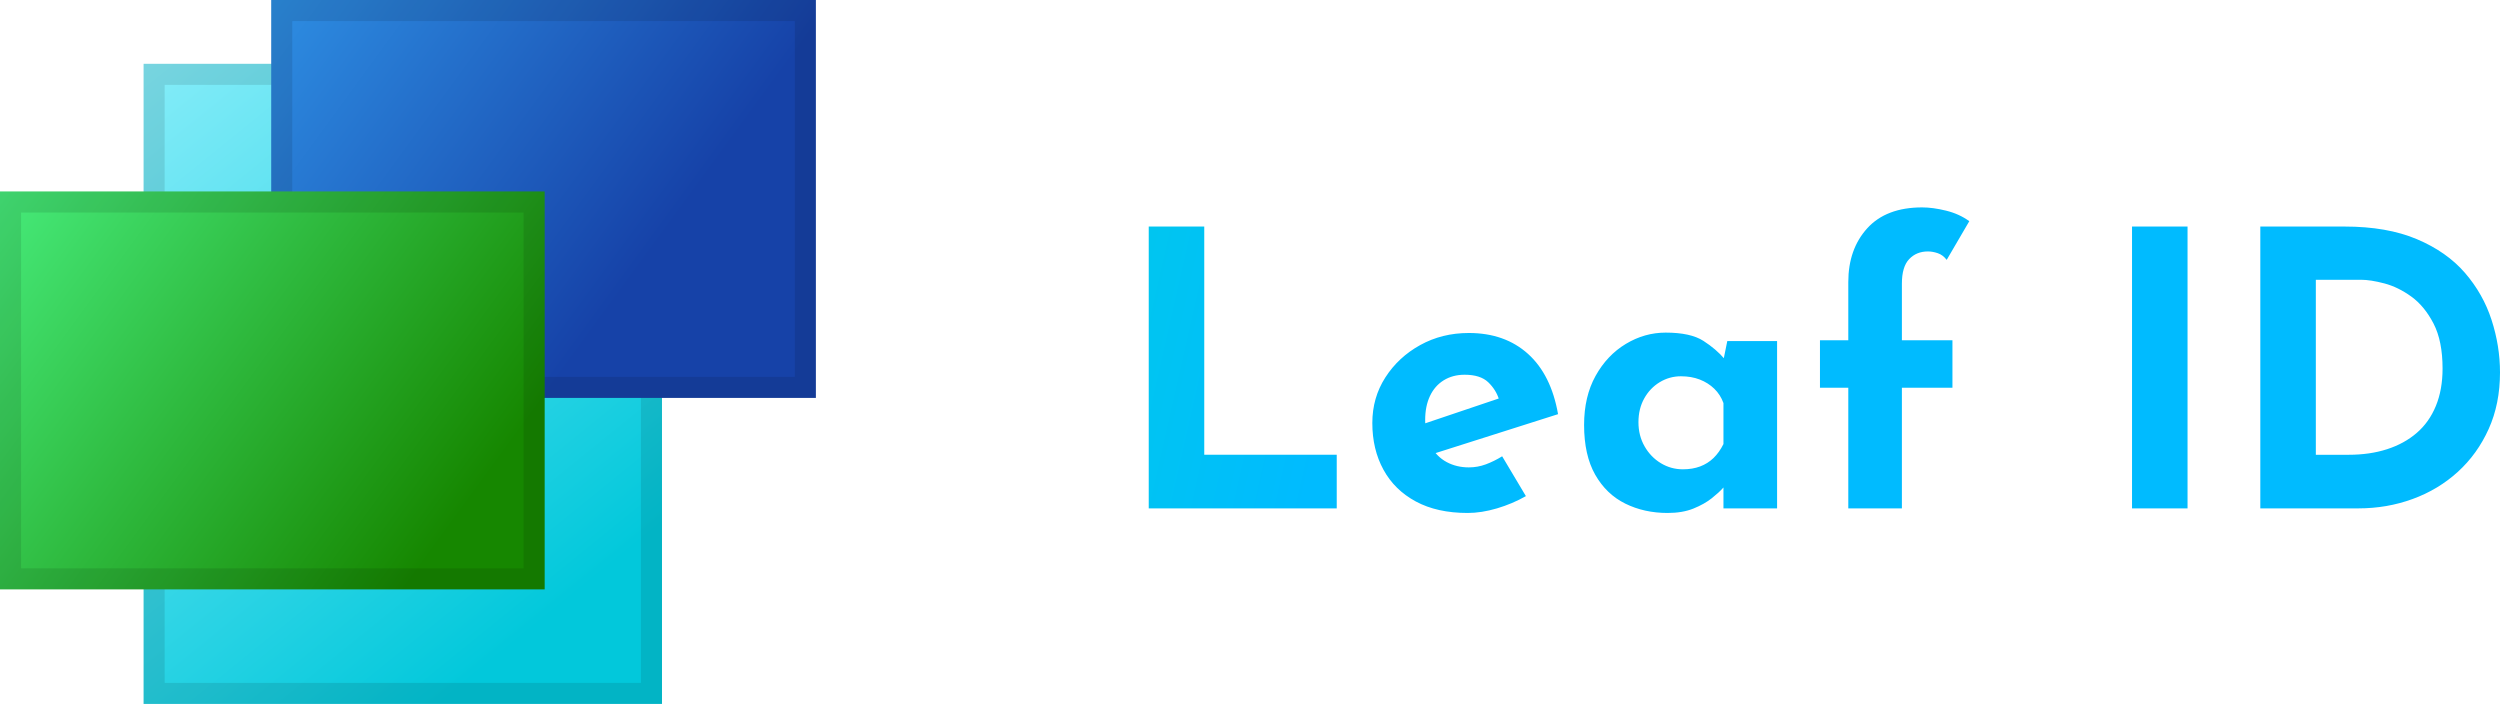
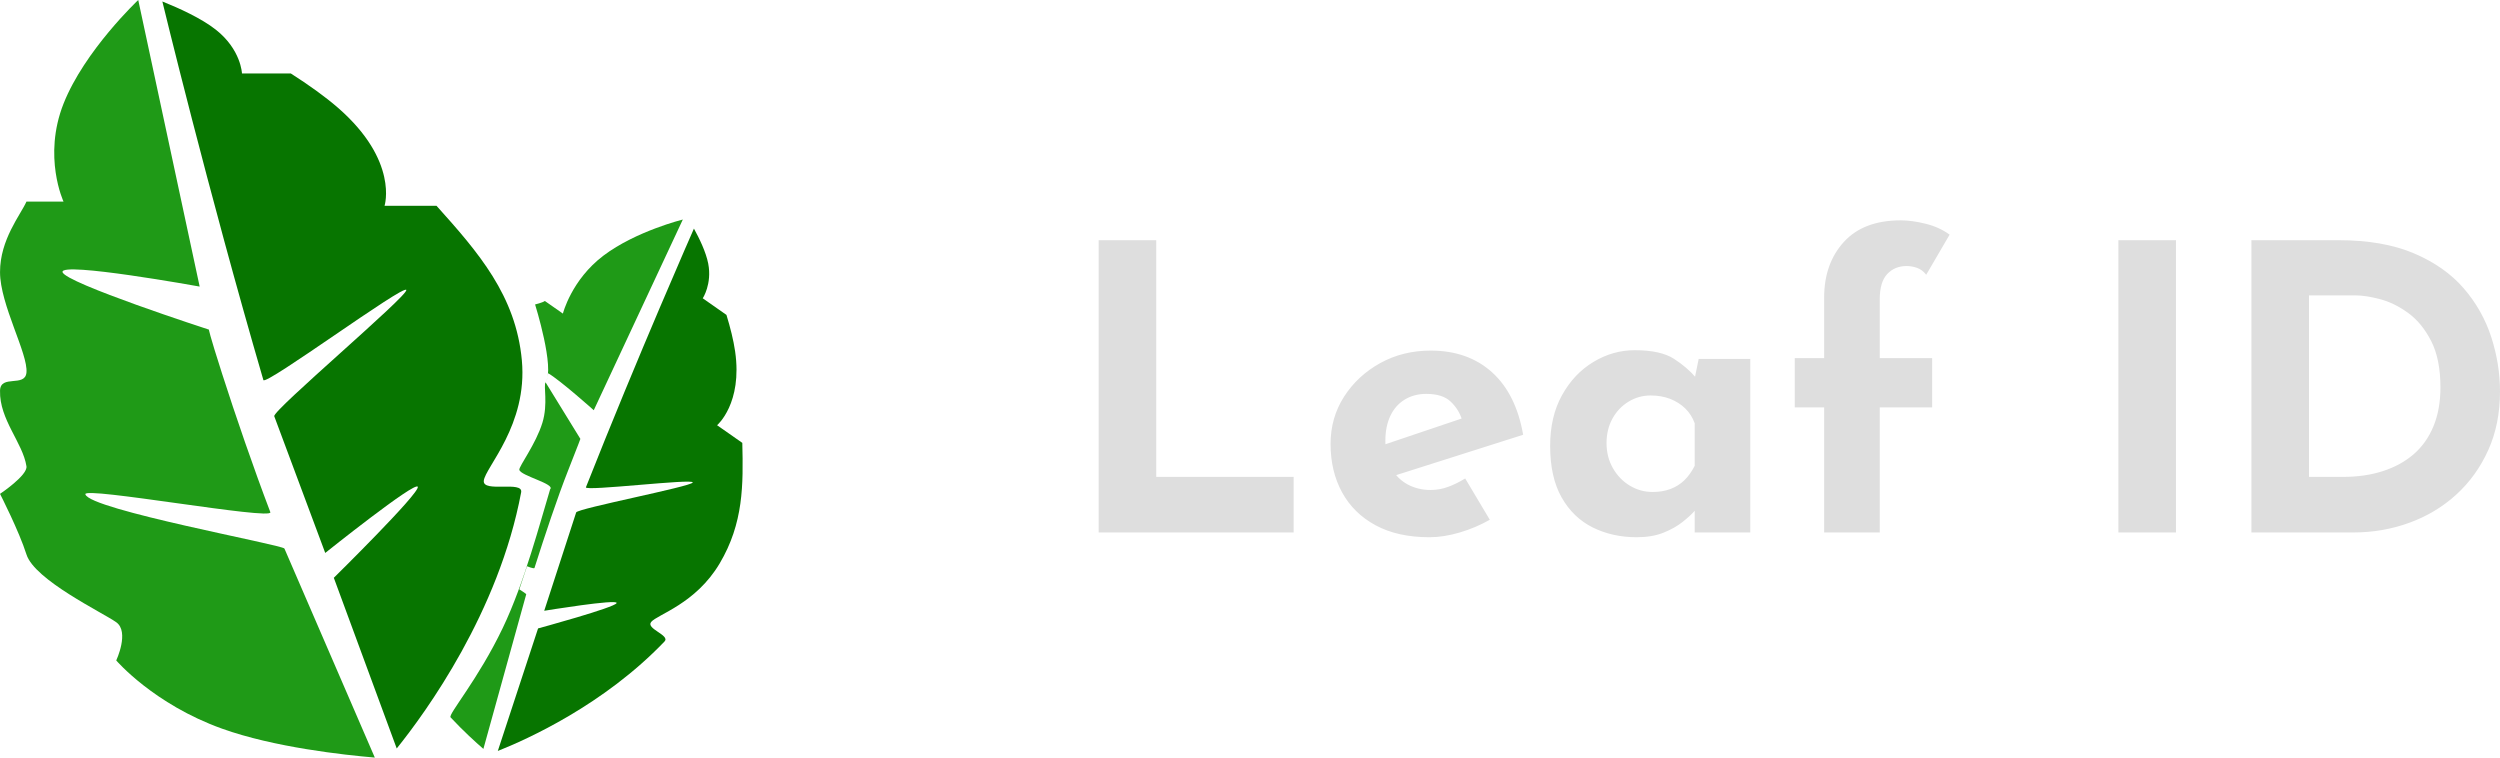
- <svg xmlns="http://www.w3.org/2000/svg" xmlns:xlink="http://www.w3.org/1999/xlink" width="118.696px" height="33.421px" viewBox="0 0 118.696 33.421" version="1.1">
-   <defs>
-     <linearGradient gradientUnits="userSpaceOnUse" x1="0" y1="0" x2="64.157" y2="14.508" id="gradient_1">
-       <stop offset="0%" stop-color="#00FF9D" />
-       <stop offset="100%" stop-color="#00BBFF" />
-     </linearGradient>
-     <linearGradient gradientUnits="userSpaceOnUse" x1="0" y1="0" x2="24.612" y2="30.391" id="gradient_2">
-       <stop offset="0%" stop-color="#A0F4FF" />
-       <stop offset="100%" stop-color="#02C8DB" />
-     </linearGradient>
-     <linearGradient gradientUnits="userSpaceOnUse" x1="0" y1="0" x2="25.859" y2="18.892" id="gradient_3">
-       <stop offset="0%" stop-color="#39B3FF" />
-       <stop offset="100%" stop-color="#1642A8" />
-     </linearGradient>
-     <linearGradient gradientUnits="userSpaceOnUse" x1="0" y1="0" x2="25.859" y2="18.892" id="gradient_4">
-       <stop offset="0%" stop-color="#50FF93" />
-       <stop offset="100%" stop-color="#168700" />
-     </linearGradient>
-     <path d="M6.818 3.03L31.43 3.03L31.43 33.421L6.818 33.421L6.818 3.03Z" id="path_1" />
-     <path d="M12.877 0L38.736 0L38.736 18.892L12.877 18.892L12.877 0Z" id="path_2" />
-     <path d="M0 9.09L25.859 9.09L25.859 27.982L0 27.982L0 9.09Z" id="path_3" />
-     <clipPath id="clip_1">
-       <use xlink:href="#path_1" />
-     </clipPath>
-     <clipPath id="clip_2">
-       <use xlink:href="#path_2" />
-     </clipPath>
-     <clipPath id="clip_3">
-       <use xlink:href="#path_3" />
-     </clipPath>
-   </defs>
-   <g id="Group-18">
-     <path d="M107.316 24.137L107.316 10.756L111.315 10.756C112.661 10.756 113.806 10.956 114.751 11.356C115.697 11.756 116.457 12.29 117.033 12.956C117.608 13.623 118.03 14.368 118.296 15.192C118.563 16.016 118.696 16.847 118.696 17.683C118.696 18.677 118.517 19.57 118.16 20.364C117.802 21.158 117.315 21.837 116.696 22.401C116.078 22.964 115.363 23.394 114.551 23.691C113.739 23.988 112.879 24.137 111.97 24.137L107.316 24.137ZM109.952 21.592L111.515 21.592C112.182 21.592 112.788 21.504 113.333 21.328C113.878 21.152 114.348 20.895 114.742 20.555C115.136 20.216 115.439 19.789 115.651 19.274C115.863 18.759 115.969 18.168 115.969 17.501C115.969 16.628 115.827 15.916 115.542 15.365C115.257 14.814 114.906 14.386 114.488 14.083C114.069 13.78 113.642 13.571 113.206 13.456C112.77 13.341 112.4 13.283 112.097 13.283L109.952 13.283L109.952 21.592ZM101.225 10.756L103.861 10.756L103.861 24.137L101.225 24.137L101.225 10.756ZM87.754 24.137L87.754 18.41L86.409 18.41L86.409 16.156L87.754 16.156L87.754 13.393C87.754 12.35 88.054 11.499 88.654 10.838C89.254 10.178 90.123 9.847 91.263 9.847C91.602 9.847 91.981 9.899 92.399 10.002C92.817 10.105 93.184 10.272 93.499 10.502L92.426 12.338C92.305 12.181 92.163 12.074 91.999 12.02C91.835 11.965 91.681 11.938 91.535 11.938C91.172 11.938 90.875 12.059 90.645 12.302C90.414 12.544 90.299 12.932 90.299 13.465L90.299 16.156L92.699 16.156L92.699 18.41L90.299 18.41L90.299 24.137L87.754 24.137ZM79.173 24.355C78.434 24.355 77.764 24.206 77.164 23.91C76.564 23.613 76.089 23.155 75.737 22.537C75.386 21.919 75.21 21.131 75.21 20.174C75.21 19.277 75.392 18.501 75.755 17.847C76.119 17.192 76.598 16.686 77.192 16.328C77.785 15.971 78.416 15.792 79.082 15.792C79.87 15.792 80.467 15.922 80.873 16.183C81.279 16.444 81.615 16.732 81.882 17.047L81.773 17.356L82.009 16.192L84.373 16.192L84.373 24.137L81.827 24.137L81.827 22.41L82.027 22.955C82.003 22.955 81.93 23.025 81.809 23.164C81.688 23.303 81.509 23.467 81.273 23.655C81.037 23.843 80.746 24.006 80.4 24.146C80.055 24.285 79.646 24.355 79.173 24.355L79.173 24.355ZM79.9 22.282C80.203 22.282 80.476 22.237 80.719 22.146C80.961 22.055 81.173 21.922 81.355 21.746C81.537 21.57 81.694 21.349 81.827 21.083L81.827 19.137C81.731 18.871 81.585 18.643 81.391 18.456C81.197 18.268 80.967 18.122 80.7 18.019C80.434 17.916 80.137 17.865 79.809 17.865C79.446 17.865 79.109 17.959 78.8 18.146C78.491 18.334 78.246 18.592 78.064 18.919C77.882 19.246 77.791 19.622 77.791 20.046C77.791 20.471 77.888 20.852 78.082 21.192C78.276 21.531 78.534 21.798 78.855 21.992C79.176 22.186 79.525 22.282 79.9 22.282L79.9 22.282ZM69.683 24.355C68.714 24.355 67.893 24.173 67.22 23.809C66.547 23.446 66.035 22.943 65.684 22.3C65.332 21.658 65.156 20.919 65.156 20.083C65.156 19.283 65.362 18.561 65.775 17.919C66.187 17.277 66.738 16.765 67.429 16.383C68.12 16.001 68.889 15.81 69.738 15.81C70.877 15.81 71.813 16.141 72.547 16.801C73.28 17.462 73.755 18.416 73.974 19.664L67.793 21.628L67.229 20.246L71.701 18.737L71.174 18.974C71.077 18.659 70.904 18.383 70.656 18.146C70.407 17.91 70.035 17.792 69.538 17.792C69.162 17.792 68.832 17.88 68.547 18.055C68.262 18.231 68.044 18.48 67.893 18.801C67.741 19.122 67.665 19.501 67.665 19.937C67.665 20.434 67.756 20.849 67.938 21.182C68.12 21.516 68.368 21.767 68.683 21.937C68.999 22.107 69.35 22.191 69.738 22.191C70.017 22.191 70.286 22.143 70.547 22.046C70.807 21.949 71.065 21.822 71.32 21.664L72.447 23.555C72.022 23.797 71.565 23.991 71.074 24.137C70.583 24.282 70.12 24.355 69.683 24.355L69.683 24.355ZM54.54 10.756L57.176 10.756L57.176 21.591L63.466 21.591L63.466 24.137L54.54 24.137L54.54 10.756Z" id="Leaf-ID-Copy" fill="url(#gradient_1)" stroke="none" />
-     <g id="Rectangle-4-Copy">
-       <use stroke="none" fill="url(#gradient_2)" xlink:href="#path_1" fill-rule="evenodd" />
-       <g clip-path="url(#clip_1)">
-         <use xlink:href="#path_1" fill="none" stroke="#000000" stroke-opacity="0.102" stroke-width="2" />
-       </g>
-     </g>
-     <g id="Rectangle-5-Copy-2">
-       <use stroke="none" fill="url(#gradient_3)" xlink:href="#path_2" fill-rule="evenodd" />
-       <g clip-path="url(#clip_2)">
-         <use xlink:href="#path_2" fill="none" stroke="#000000" stroke-opacity="0.102" stroke-width="2" />
-       </g>
-     </g>
-     <g id="Rectangle-5-Copy-3">
-       <use stroke="none" fill="url(#gradient_4)" xlink:href="#path_3" fill-rule="evenodd" />
-       <g clip-path="url(#clip_3)">
-         <use xlink:href="#path_3" fill="none" stroke="#000000" stroke-opacity="0.102" stroke-width="2" />
-       </g>
-     </g>
+ <svg xmlns="http://www.w3.org/2000/svg" width="114.457px" height="34.684px" viewBox="0 0 114.457 34.684" version="1.1">
+   <g id="Group-3-Copy-3">
+     <path d="M31.77 10.466C32.012 10.903 32.319 11.53 32.424 12.067C32.606 13 32.174 13.657 32.174 13.657L33.259 14.417C33.439 15.004 33.582 15.578 33.656 16.088C34.002 18.474 32.83 19.468 32.83 19.468L33.985 20.276C34.03 22.195 34.045 23.948 32.947 25.798C31.85 27.648 30.093 28.132 29.812 28.475C29.555 28.788 30.699 29.081 30.424 29.368C27.652 32.268 24.127 33.851 22.791 34.381L24.634 28.771C24.634 28.771 28.16 27.812 28.23 27.61C28.3 27.408 24.916 27.963 24.916 27.963L26.379 23.46C26.449 23.275 31.643 22.277 31.714 22.091C31.791 21.893 26.747 22.508 26.825 22.309C29.206 16.279 31.77 10.466 31.77 10.466Z" id="Rectangle-Copy-5" fill="#077500" fill-rule="evenodd" stroke="none" />
+     <path d="M26.022 21.508C25.516 22.786 24.937 24.538 24.47 26.002C24.452 26.058 24.129 25.925 24.129 25.925L23.776 26.983C23.776 26.983 24.099 27.184 24.092 27.209L22.131 34.287C21.783 33.986 21.208 33.465 20.628 32.842C20.505 32.711 21.885 31.119 23.02 28.745C24.015 26.663 24.741 23.869 25.187 22.4C25.433 22.153 23.829 21.784 23.776 21.508C23.749 21.361 24.535 20.332 24.834 19.351C25.099 18.484 24.872 17.655 24.978 17.504C25.418 16.875 24.498 13.939 24.498 13.939C24.498 13.939 24.835 13.858 24.946 13.78L25.771 14.357C25.771 14.357 26.158 12.812 27.632 11.7C29.105 10.587 31.262 10.05 31.262 10.05L27.184 18.781C27.184 18.781 25.646 17.407 25.095 17.087C25.066 17.401 24.978 17.504 24.978 17.504L26.571 20.093C26.571 20.093 26.528 20.229 26.022 21.508Z" id="Rectangle-Copy-6" fill="#1F9A17" fill-rule="evenodd" stroke="none" />
+     <path d="M7.433 0.068C8.19 0.371 9.222 0.838 9.885 1.362C11.04 2.275 11.078 3.362 11.078 3.362L13.313 3.362C14.129 3.884 14.883 4.42 15.479 4.939C18.265 7.367 17.606 9.421 17.606 9.421L19.984 9.421C21.902 11.558 23.619 13.531 23.892 16.496C24.166 19.461 22.206 21.403 22.149 22.013C22.098 22.571 23.961 21.995 23.86 22.538C22.835 28.021 19.497 32.608 18.163 34.267L15.283 26.453C15.283 26.453 19.226 22.573 19.128 22.288C19.03 22.003 14.89 25.315 14.89 25.315L12.556 19.056C12.474 18.791 18.683 13.543 18.603 13.276C18.517 12.99 12.142 17.686 12.058 17.399C9.515 8.683 7.433 0.068 7.433 0.068Z" id="Rectangle-Copy-3" fill="#077500" fill-rule="evenodd" stroke="none" />
+     <path d="M10.174 17.128C10.784 19.031 11.605 21.42 12.377 23.449C12.525 23.838 3.761 22.252 3.909 22.631C4.092 23.332 12.956 24.945 13.022 25.115L17.16 34.684C15.74 34.564 12.548 34.213 10.174 33.363C7.03 32.237 5.322 30.237 5.322 30.237C5.322 30.237 5.936 28.925 5.322 28.488C4.707 28.05 1.584 26.559 1.211 25.383C0.876 24.322 0.001 22.61 0.001 22.61C0.001 22.61 1.275 21.76 1.211 21.346C1.046 20.272 -0.031 19.211 0.001 17.885C0.019 17.131 1.145 17.744 1.211 17.06C1.295 16.201 0.001 13.95 0.001 12.457C0.001 10.964 0.94 9.84 1.211 9.231L2.909 9.231C2.909 9.231 1.949 7.174 2.909 4.746C3.869 2.318 6.329 0 6.329 0L9.141 13.12C9.141 13.12 2.757 11.964 2.863 12.457C2.968 12.95 9.564 15.091 9.564 15.091C9.564 15.091 9.563 15.226 10.174 17.128Z" id="Rectangle-Copy-4" fill="#1F9A17" fill-rule="evenodd" stroke="none" />
  </g>
+   <path d="M103.076 24.378L103.076 10.997L107.076 10.997C108.421 10.997 109.566 11.197 110.512 11.597C111.457 11.997 112.217 12.531 112.793 13.197C113.369 13.864 113.79 14.609 114.057 15.433C114.323 16.257 114.457 17.088 114.457 17.924C114.457 18.918 114.278 19.812 113.92 20.605C113.563 21.399 113.075 22.078 112.457 22.642C111.839 23.205 111.124 23.636 110.312 23.932C109.5 24.229 108.639 24.378 107.73 24.378L103.076 24.378ZM105.712 21.833L107.276 21.833C107.942 21.833 108.548 21.745 109.094 21.569C109.639 21.393 110.109 21.136 110.503 20.797C110.896 20.457 111.199 20.03 111.411 19.515C111.624 19 111.73 18.409 111.73 17.742C111.73 16.87 111.587 16.158 111.302 15.606C111.018 15.055 110.666 14.627 110.248 14.325C109.83 14.021 109.403 13.812 108.966 13.697C108.53 13.582 108.16 13.524 107.857 13.524L105.712 13.524L105.712 21.833ZM96.986 10.997L99.622 10.997L99.622 24.378L96.986 24.378L96.986 10.997ZM83.514 24.378L83.514 18.651L82.169 18.651L82.169 16.397L83.514 16.397L83.514 13.633C83.514 12.591 83.814 11.74 84.414 11.079C85.014 10.419 85.884 10.088 87.023 10.088C87.362 10.088 87.741 10.14 88.159 10.243C88.578 10.346 88.944 10.513 89.259 10.743L88.187 12.579C88.066 12.422 87.923 12.316 87.76 12.261C87.596 12.206 87.441 12.179 87.296 12.179C86.932 12.179 86.635 12.3 86.405 12.543C86.175 12.785 86.06 13.173 86.06 13.706L86.06 16.397L88.459 16.397L88.459 18.651L86.06 18.651L86.06 24.378L83.514 24.378ZM74.934 24.596C74.194 24.596 73.525 24.448 72.925 24.151C72.325 23.854 71.849 23.396 71.498 22.778C71.146 22.16 70.97 21.372 70.97 20.415C70.97 19.518 71.152 18.742 71.516 18.088C71.879 17.433 72.358 16.927 72.952 16.57C73.546 16.212 74.176 16.033 74.843 16.033C75.63 16.033 76.227 16.164 76.633 16.424C77.039 16.685 77.376 16.973 77.642 17.288L77.533 17.597L77.77 16.433L80.133 16.433L80.133 24.378L77.588 24.378L77.588 22.651L77.788 23.196C77.764 23.196 77.691 23.266 77.57 23.405C77.448 23.545 77.27 23.708 77.033 23.896C76.797 24.084 76.506 24.248 76.161 24.387C75.815 24.526 75.406 24.596 74.934 24.596L74.934 24.596ZM75.661 22.524C75.964 22.524 76.237 22.478 76.479 22.387C76.721 22.296 76.933 22.163 77.115 21.987C77.297 21.811 77.454 21.59 77.588 21.324L77.588 19.378C77.491 19.112 77.346 18.884 77.152 18.697C76.958 18.509 76.727 18.363 76.461 18.26C76.194 18.157 75.897 18.106 75.57 18.106C75.206 18.106 74.87 18.2 74.561 18.388C74.252 18.575 74.006 18.833 73.825 19.16C73.643 19.488 73.552 19.863 73.552 20.287C73.552 20.712 73.649 21.093 73.843 21.433C74.037 21.772 74.294 22.039 74.615 22.233C74.937 22.427 75.285 22.524 75.661 22.524L75.661 22.524ZM65.444 24.596C64.474 24.596 63.653 24.414 62.98 24.05C62.308 23.687 61.796 23.184 61.444 22.542C61.093 21.899 60.917 21.16 60.917 20.324C60.917 19.524 61.123 18.803 61.535 18.16C61.947 17.518 62.499 17.006 63.189 16.624C63.88 16.242 64.65 16.051 65.498 16.051C66.638 16.051 67.574 16.382 68.307 17.042C69.04 17.703 69.516 18.657 69.734 19.905L63.553 21.869L62.989 20.487L67.462 18.978L66.934 19.215C66.838 18.899 66.665 18.624 66.416 18.387C66.168 18.151 65.795 18.033 65.298 18.033C64.922 18.033 64.592 18.121 64.307 18.297C64.023 18.472 63.804 18.721 63.653 19.042C63.502 19.363 63.426 19.742 63.426 20.178C63.426 20.675 63.517 21.09 63.698 21.424C63.88 21.757 64.129 22.008 64.444 22.178C64.759 22.348 65.11 22.433 65.498 22.433C65.777 22.433 66.047 22.384 66.307 22.287C66.568 22.19 66.825 22.063 67.08 21.905L68.207 23.796C67.783 24.038 67.325 24.232 66.834 24.378C66.344 24.523 65.88 24.596 65.444 24.596L65.444 24.596ZM50.3 10.997L52.936 10.997L52.936 21.833L59.226 21.833L59.226 24.378L50.3 24.378L50.3 10.997Z" id="Leaf-ID-Copy-4" fill="#DEDEDE" stroke="none" />
</svg>
